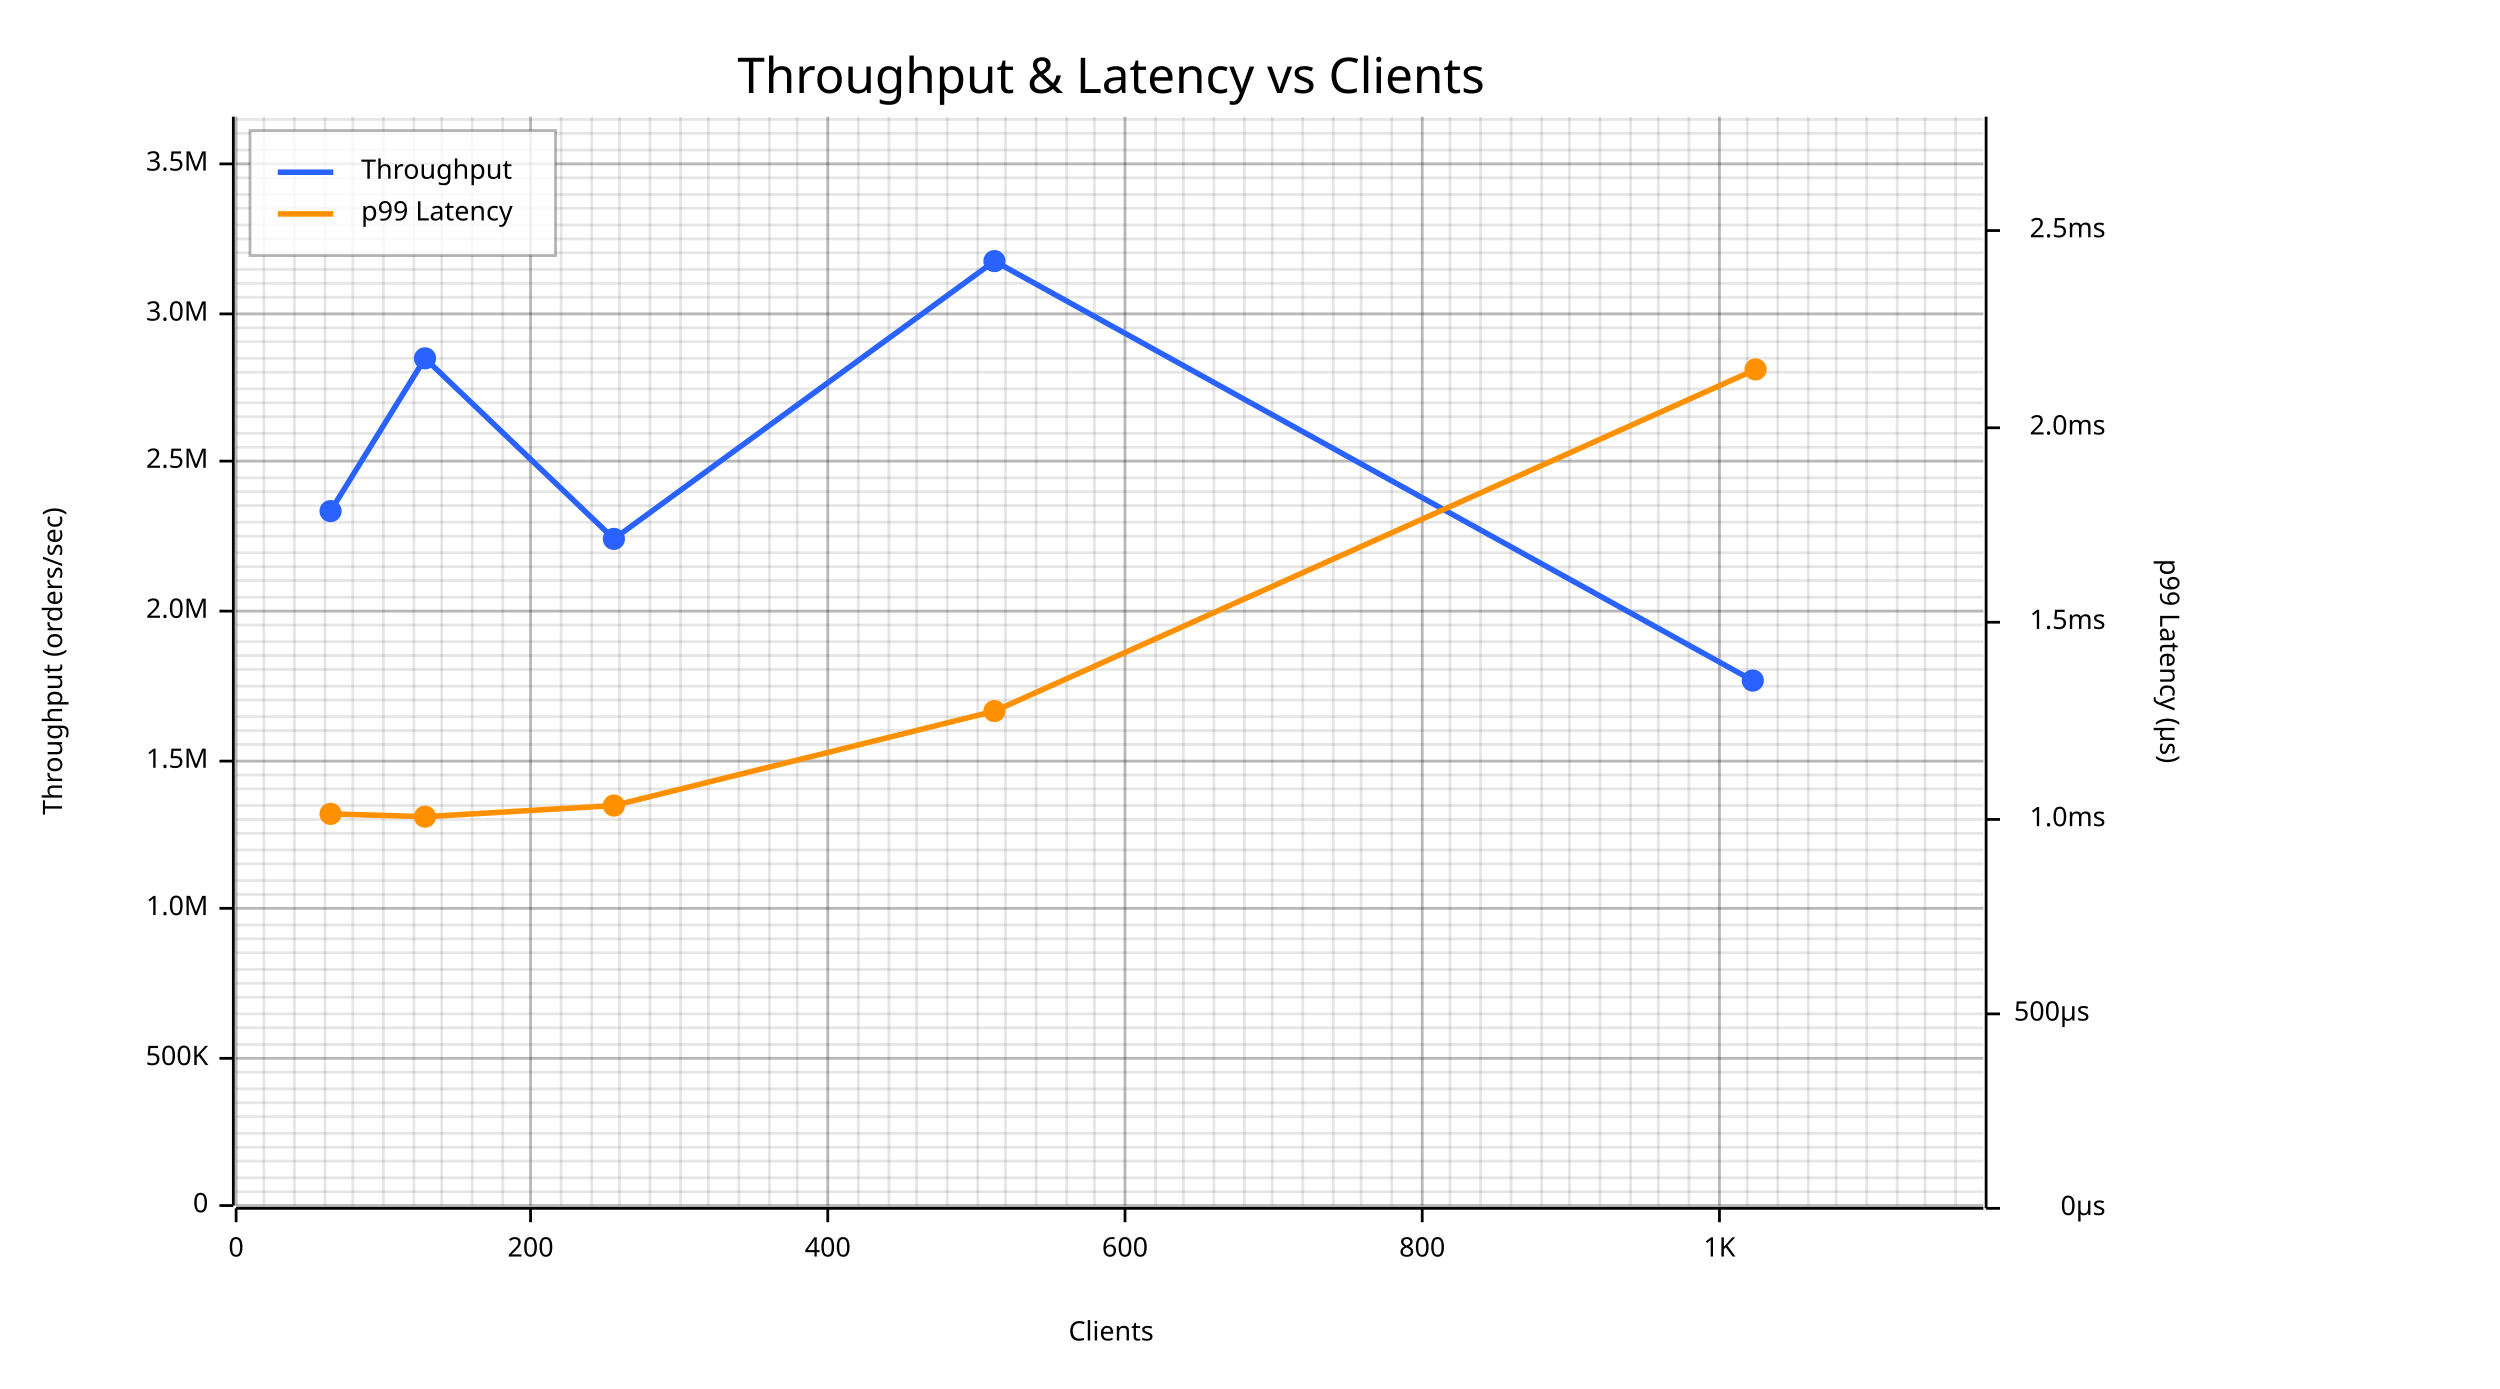
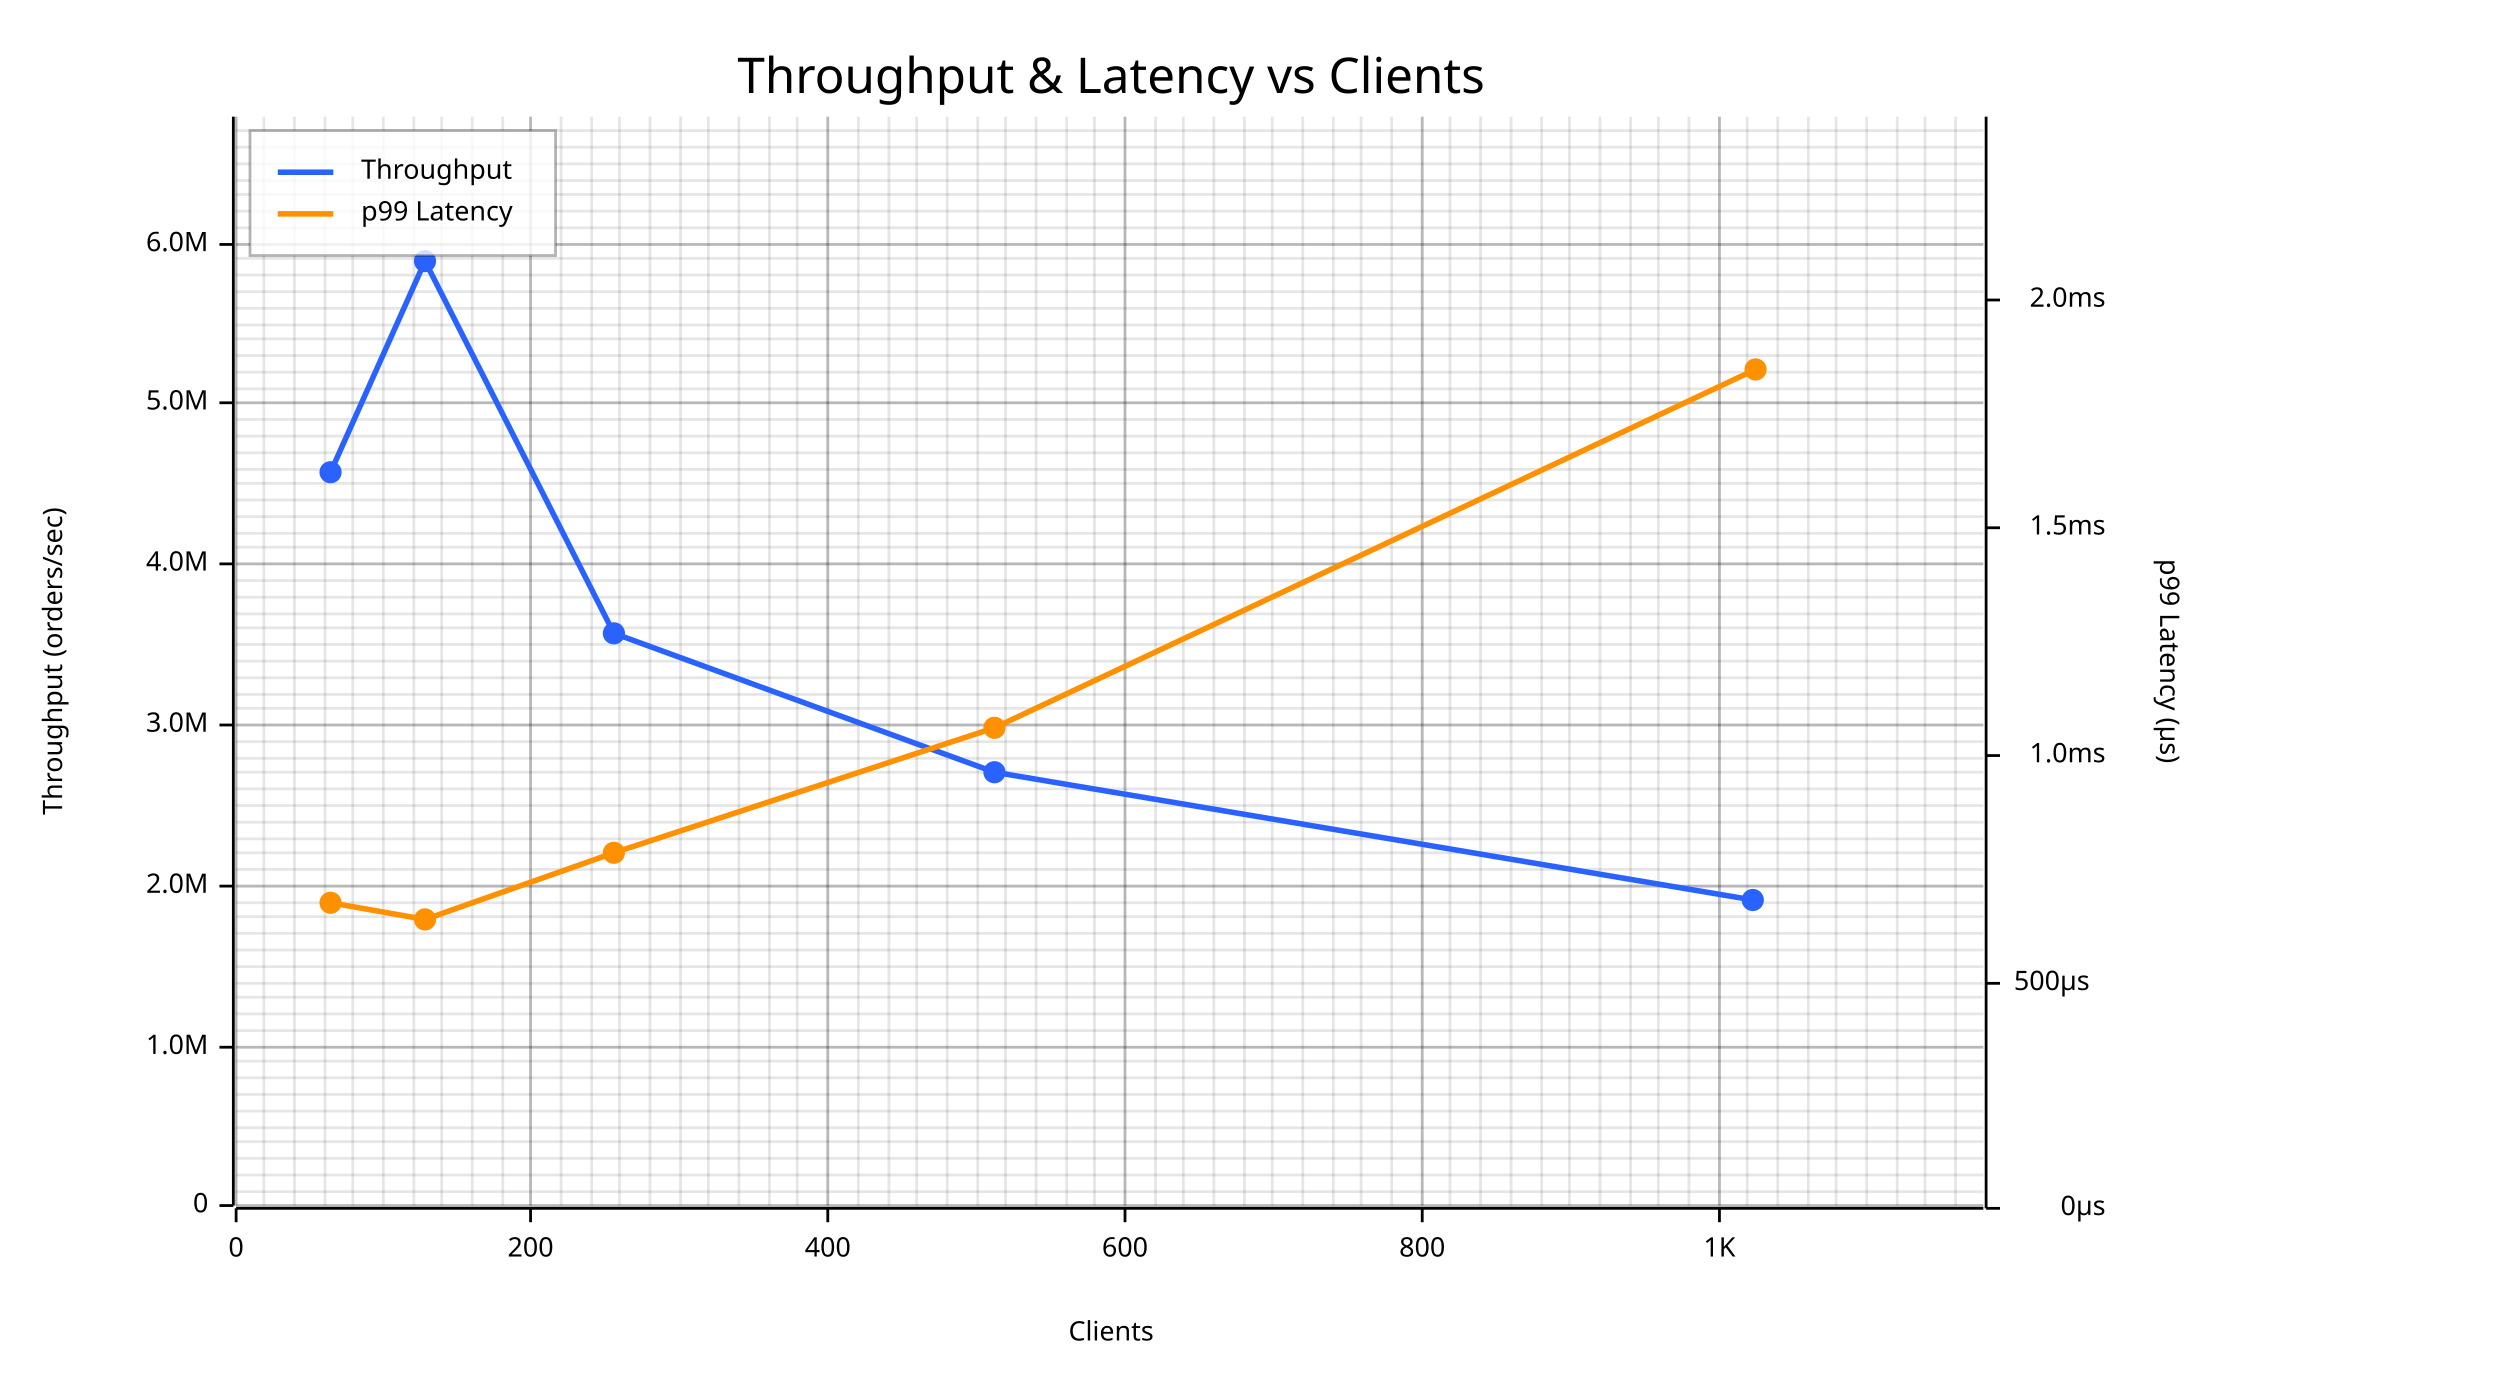
<svg xmlns="http://www.w3.org/2000/svg" width="900" height="500" viewBox="0 0 900 500">
  <rect x="0" y="0" width="900" height="500" opacity="1" fill="#FFFFFF" stroke="none" />
  <text x="400" y="20" dy="0.76em" text-anchor="middle" font-family="sans-serif" font-size="17.742" opacity="1" fill="#000000">
Throughput &amp; Latency vs Clients
</text>
  <line opacity="0.1" stroke="#000000" stroke-width="1" x1="85" y1="434" x2="85" y2="42" />
  <line opacity="0.1" stroke="#000000" stroke-width="1" x1="95" y1="434" x2="95" y2="42" />
  <line opacity="0.1" stroke="#000000" stroke-width="1" x1="106" y1="434" x2="106" y2="42" />
  <line opacity="0.1" stroke="#000000" stroke-width="1" x1="117" y1="434" x2="117" y2="42" />
  <line opacity="0.1" stroke="#000000" stroke-width="1" x1="127" y1="434" x2="127" y2="42" />
  <line opacity="0.1" stroke="#000000" stroke-width="1" x1="138" y1="434" x2="138" y2="42" />
  <line opacity="0.1" stroke="#000000" stroke-width="1" x1="149" y1="434" x2="149" y2="42" />
  <line opacity="0.1" stroke="#000000" stroke-width="1" x1="159" y1="434" x2="159" y2="42" />
  <line opacity="0.1" stroke="#000000" stroke-width="1" x1="170" y1="434" x2="170" y2="42" />
  <line opacity="0.1" stroke="#000000" stroke-width="1" x1="181" y1="434" x2="181" y2="42" />
  <line opacity="0.1" stroke="#000000" stroke-width="1" x1="191" y1="434" x2="191" y2="42" />
  <line opacity="0.1" stroke="#000000" stroke-width="1" x1="202" y1="434" x2="202" y2="42" />
  <line opacity="0.1" stroke="#000000" stroke-width="1" x1="213" y1="434" x2="213" y2="42" />
  <line opacity="0.1" stroke="#000000" stroke-width="1" x1="223" y1="434" x2="223" y2="42" />
  <line opacity="0.1" stroke="#000000" stroke-width="1" x1="234" y1="434" x2="234" y2="42" />
  <line opacity="0.1" stroke="#000000" stroke-width="1" x1="245" y1="434" x2="245" y2="42" />
  <line opacity="0.1" stroke="#000000" stroke-width="1" x1="255" y1="434" x2="255" y2="42" />
  <line opacity="0.1" stroke="#000000" stroke-width="1" x1="266" y1="434" x2="266" y2="42" />
  <line opacity="0.1" stroke="#000000" stroke-width="1" x1="277" y1="434" x2="277" y2="42" />
  <line opacity="0.1" stroke="#000000" stroke-width="1" x1="287" y1="434" x2="287" y2="42" />
  <line opacity="0.1" stroke="#000000" stroke-width="1" x1="298" y1="434" x2="298" y2="42" />
  <line opacity="0.1" stroke="#000000" stroke-width="1" x1="309" y1="434" x2="309" y2="42" />
  <line opacity="0.1" stroke="#000000" stroke-width="1" x1="320" y1="434" x2="320" y2="42" />
  <line opacity="0.1" stroke="#000000" stroke-width="1" x1="330" y1="434" x2="330" y2="42" />
  <line opacity="0.1" stroke="#000000" stroke-width="1" x1="341" y1="434" x2="341" y2="42" />
  <line opacity="0.1" stroke="#000000" stroke-width="1" x1="352" y1="434" x2="352" y2="42" />
  <line opacity="0.1" stroke="#000000" stroke-width="1" x1="362" y1="434" x2="362" y2="42" />
  <line opacity="0.1" stroke="#000000" stroke-width="1" x1="373" y1="434" x2="373" y2="42" />
  <line opacity="0.1" stroke="#000000" stroke-width="1" x1="384" y1="434" x2="384" y2="42" />
  <line opacity="0.1" stroke="#000000" stroke-width="1" x1="394" y1="434" x2="394" y2="42" />
  <line opacity="0.1" stroke="#000000" stroke-width="1" x1="405" y1="434" x2="405" y2="42" />
  <line opacity="0.1" stroke="#000000" stroke-width="1" x1="416" y1="434" x2="416" y2="42" />
  <line opacity="0.1" stroke="#000000" stroke-width="1" x1="426" y1="434" x2="426" y2="42" />
  <line opacity="0.1" stroke="#000000" stroke-width="1" x1="437" y1="434" x2="437" y2="42" />
  <line opacity="0.1" stroke="#000000" stroke-width="1" x1="448" y1="434" x2="448" y2="42" />
  <line opacity="0.1" stroke="#000000" stroke-width="1" x1="458" y1="434" x2="458" y2="42" />
  <line opacity="0.1" stroke="#000000" stroke-width="1" x1="469" y1="434" x2="469" y2="42" />
  <line opacity="0.1" stroke="#000000" stroke-width="1" x1="480" y1="434" x2="480" y2="42" />
  <line opacity="0.1" stroke="#000000" stroke-width="1" x1="490" y1="434" x2="490" y2="42" />
  <line opacity="0.1" stroke="#000000" stroke-width="1" x1="501" y1="434" x2="501" y2="42" />
  <line opacity="0.1" stroke="#000000" stroke-width="1" x1="512" y1="434" x2="512" y2="42" />
  <line opacity="0.1" stroke="#000000" stroke-width="1" x1="522" y1="434" x2="522" y2="42" />
  <line opacity="0.1" stroke="#000000" stroke-width="1" x1="533" y1="434" x2="533" y2="42" />
  <line opacity="0.1" stroke="#000000" stroke-width="1" x1="544" y1="434" x2="544" y2="42" />
  <line opacity="0.1" stroke="#000000" stroke-width="1" x1="555" y1="434" x2="555" y2="42" />
  <line opacity="0.1" stroke="#000000" stroke-width="1" x1="565" y1="434" x2="565" y2="42" />
  <line opacity="0.1" stroke="#000000" stroke-width="1" x1="576" y1="434" x2="576" y2="42" />
  <line opacity="0.1" stroke="#000000" stroke-width="1" x1="587" y1="434" x2="587" y2="42" />
  <line opacity="0.1" stroke="#000000" stroke-width="1" x1="597" y1="434" x2="597" y2="42" />
  <line opacity="0.1" stroke="#000000" stroke-width="1" x1="608" y1="434" x2="608" y2="42" />
  <line opacity="0.1" stroke="#000000" stroke-width="1" x1="619" y1="434" x2="619" y2="42" />
  <line opacity="0.1" stroke="#000000" stroke-width="1" x1="629" y1="434" x2="629" y2="42" />
  <line opacity="0.1" stroke="#000000" stroke-width="1" x1="640" y1="434" x2="640" y2="42" />
  <line opacity="0.1" stroke="#000000" stroke-width="1" x1="651" y1="434" x2="651" y2="42" />
  <line opacity="0.1" stroke="#000000" stroke-width="1" x1="661" y1="434" x2="661" y2="42" />
  <line opacity="0.1" stroke="#000000" stroke-width="1" x1="672" y1="434" x2="672" y2="42" />
  <line opacity="0.1" stroke="#000000" stroke-width="1" x1="683" y1="434" x2="683" y2="42" />
  <line opacity="0.1" stroke="#000000" stroke-width="1" x1="693" y1="434" x2="693" y2="42" />
  <line opacity="0.1" stroke="#000000" stroke-width="1" x1="704" y1="434" x2="704" y2="42" />
  <line opacity="0.1" stroke="#000000" stroke-width="1" x1="85" y1="434" x2="714" y2="434" />
  <line opacity="0.1" stroke="#000000" stroke-width="1" x1="85" y1="429" x2="714" y2="429" />
-   <line opacity="0.1" stroke="#000000" stroke-width="1" x1="85" y1="424" x2="714" y2="424" />
-   <line opacity="0.1" stroke="#000000" stroke-width="1" x1="85" y1="418" x2="714" y2="418" />
-   <line opacity="0.1" stroke="#000000" stroke-width="1" x1="85" y1="413" x2="714" y2="413" />
-   <line opacity="0.1" stroke="#000000" stroke-width="1" x1="85" y1="408" x2="714" y2="408" />
-   <line opacity="0.1" stroke="#000000" stroke-width="1" x1="85" y1="402" x2="714" y2="402" />
-   <line opacity="0.1" stroke="#000000" stroke-width="1" x1="85" y1="397" x2="714" y2="397" />
-   <line opacity="0.1" stroke="#000000" stroke-width="1" x1="85" y1="392" x2="714" y2="392" />
-   <line opacity="0.1" stroke="#000000" stroke-width="1" x1="85" y1="386" x2="714" y2="386" />
-   <line opacity="0.1" stroke="#000000" stroke-width="1" x1="85" y1="381" x2="714" y2="381" />
-   <line opacity="0.1" stroke="#000000" stroke-width="1" x1="85" y1="376" x2="714" y2="376" />
-   <line opacity="0.1" stroke="#000000" stroke-width="1" x1="85" y1="370" x2="714" y2="370" />
+   <line opacity="0.1" stroke="#000000" stroke-width="1" x1="85" y1="423" x2="714" y2="423" />
+   <line opacity="0.1" stroke="#000000" stroke-width="1" x1="85" y1="417" x2="714" y2="417" />
+   <line opacity="0.1" stroke="#000000" stroke-width="1" x1="85" y1="411" x2="714" y2="411" />
+   <line opacity="0.1" stroke="#000000" stroke-width="1" x1="85" y1="406" x2="714" y2="406" />
+   <line opacity="0.1" stroke="#000000" stroke-width="1" x1="85" y1="400" x2="714" y2="400" />
+   <line opacity="0.1" stroke="#000000" stroke-width="1" x1="85" y1="394" x2="714" y2="394" />
+   <line opacity="0.1" stroke="#000000" stroke-width="1" x1="85" y1="388" x2="714" y2="388" />
+   <line opacity="0.1" stroke="#000000" stroke-width="1" x1="85" y1="382" x2="714" y2="382" />
+   <line opacity="0.1" stroke="#000000" stroke-width="1" x1="85" y1="377" x2="714" y2="377" />
+   <line opacity="0.1" stroke="#000000" stroke-width="1" x1="85" y1="371" x2="714" y2="371" />
  <line opacity="0.1" stroke="#000000" stroke-width="1" x1="85" y1="365" x2="714" y2="365" />
  <line opacity="0.1" stroke="#000000" stroke-width="1" x1="85" y1="359" x2="714" y2="359" />
  <line opacity="0.1" stroke="#000000" stroke-width="1" x1="85" y1="354" x2="714" y2="354" />
-   <line opacity="0.1" stroke="#000000" stroke-width="1" x1="85" y1="349" x2="714" y2="349" />
-   <line opacity="0.1" stroke="#000000" stroke-width="1" x1="85" y1="343" x2="714" y2="343" />
-   <line opacity="0.1" stroke="#000000" stroke-width="1" x1="85" y1="338" x2="714" y2="338" />
-   <line opacity="0.1" stroke="#000000" stroke-width="1" x1="85" y1="333" x2="714" y2="333" />
-   <line opacity="0.1" stroke="#000000" stroke-width="1" x1="85" y1="327" x2="714" y2="327" />
-   <line opacity="0.1" stroke="#000000" stroke-width="1" x1="85" y1="322" x2="714" y2="322" />
-   <line opacity="0.1" stroke="#000000" stroke-width="1" x1="85" y1="317" x2="714" y2="317" />
-   <line opacity="0.1" stroke="#000000" stroke-width="1" x1="85" y1="311" x2="714" y2="311" />
-   <line opacity="0.1" stroke="#000000" stroke-width="1" x1="85" y1="306" x2="714" y2="306" />
-   <line opacity="0.1" stroke="#000000" stroke-width="1" x1="85" y1="300" x2="714" y2="300" />
-   <line opacity="0.1" stroke="#000000" stroke-width="1" x1="85" y1="295" x2="714" y2="295" />
+   <line opacity="0.1" stroke="#000000" stroke-width="1" x1="85" y1="348" x2="714" y2="348" />
+   <line opacity="0.1" stroke="#000000" stroke-width="1" x1="85" y1="342" x2="714" y2="342" />
+   <line opacity="0.1" stroke="#000000" stroke-width="1" x1="85" y1="336" x2="714" y2="336" />
+   <line opacity="0.1" stroke="#000000" stroke-width="1" x1="85" y1="330" x2="714" y2="330" />
+   <line opacity="0.1" stroke="#000000" stroke-width="1" x1="85" y1="325" x2="714" y2="325" />
+   <line opacity="0.1" stroke="#000000" stroke-width="1" x1="85" y1="319" x2="714" y2="319" />
+   <line opacity="0.1" stroke="#000000" stroke-width="1" x1="85" y1="313" x2="714" y2="313" />
+   <line opacity="0.1" stroke="#000000" stroke-width="1" x1="85" y1="307" x2="714" y2="307" />
+   <line opacity="0.1" stroke="#000000" stroke-width="1" x1="85" y1="302" x2="714" y2="302" />
+   <line opacity="0.1" stroke="#000000" stroke-width="1" x1="85" y1="296" x2="714" y2="296" />
  <line opacity="0.1" stroke="#000000" stroke-width="1" x1="85" y1="290" x2="714" y2="290" />
  <line opacity="0.1" stroke="#000000" stroke-width="1" x1="85" y1="284" x2="714" y2="284" />
-   <line opacity="0.1" stroke="#000000" stroke-width="1" x1="85" y1="279" x2="714" y2="279" />
-   <line opacity="0.1" stroke="#000000" stroke-width="1" x1="85" y1="274" x2="714" y2="274" />
-   <line opacity="0.1" stroke="#000000" stroke-width="1" x1="85" y1="268" x2="714" y2="268" />
-   <line opacity="0.1" stroke="#000000" stroke-width="1" x1="85" y1="263" x2="714" y2="263" />
-   <line opacity="0.1" stroke="#000000" stroke-width="1" x1="85" y1="258" x2="714" y2="258" />
-   <line opacity="0.1" stroke="#000000" stroke-width="1" x1="85" y1="252" x2="714" y2="252" />
-   <line opacity="0.1" stroke="#000000" stroke-width="1" x1="85" y1="247" x2="714" y2="247" />
-   <line opacity="0.1" stroke="#000000" stroke-width="1" x1="85" y1="241" x2="714" y2="241" />
-   <line opacity="0.1" stroke="#000000" stroke-width="1" x1="85" y1="236" x2="714" y2="236" />
-   <line opacity="0.1" stroke="#000000" stroke-width="1" x1="85" y1="231" x2="714" y2="231" />
-   <line opacity="0.1" stroke="#000000" stroke-width="1" x1="85" y1="225" x2="714" y2="225" />
-   <line opacity="0.1" stroke="#000000" stroke-width="1" x1="85" y1="220" x2="714" y2="220" />
+   <line opacity="0.1" stroke="#000000" stroke-width="1" x1="85" y1="278" x2="714" y2="278" />
+   <line opacity="0.1" stroke="#000000" stroke-width="1" x1="85" y1="273" x2="714" y2="273" />
+   <line opacity="0.1" stroke="#000000" stroke-width="1" x1="85" y1="267" x2="714" y2="267" />
+   <line opacity="0.1" stroke="#000000" stroke-width="1" x1="85" y1="261" x2="714" y2="261" />
+   <line opacity="0.1" stroke="#000000" stroke-width="1" x1="85" y1="255" x2="714" y2="255" />
+   <line opacity="0.1" stroke="#000000" stroke-width="1" x1="85" y1="250" x2="714" y2="250" />
+   <line opacity="0.1" stroke="#000000" stroke-width="1" x1="85" y1="244" x2="714" y2="244" />
+   <line opacity="0.1" stroke="#000000" stroke-width="1" x1="85" y1="238" x2="714" y2="238" />
+   <line opacity="0.1" stroke="#000000" stroke-width="1" x1="85" y1="232" x2="714" y2="232" />
+   <line opacity="0.1" stroke="#000000" stroke-width="1" x1="85" y1="226" x2="714" y2="226" />
+   <line opacity="0.1" stroke="#000000" stroke-width="1" x1="85" y1="221" x2="714" y2="221" />
  <line opacity="0.1" stroke="#000000" stroke-width="1" x1="85" y1="215" x2="714" y2="215" />
  <line opacity="0.1" stroke="#000000" stroke-width="1" x1="85" y1="209" x2="714" y2="209" />
-   <line opacity="0.1" stroke="#000000" stroke-width="1" x1="85" y1="204" x2="714" y2="204" />
-   <line opacity="0.1" stroke="#000000" stroke-width="1" x1="85" y1="199" x2="714" y2="199" />
-   <line opacity="0.1" stroke="#000000" stroke-width="1" x1="85" y1="193" x2="714" y2="193" />
-   <line opacity="0.1" stroke="#000000" stroke-width="1" x1="85" y1="188" x2="714" y2="188" />
-   <line opacity="0.1" stroke="#000000" stroke-width="1" x1="85" y1="182" x2="714" y2="182" />
-   <line opacity="0.1" stroke="#000000" stroke-width="1" x1="85" y1="177" x2="714" y2="177" />
-   <line opacity="0.1" stroke="#000000" stroke-width="1" x1="85" y1="172" x2="714" y2="172" />
-   <line opacity="0.1" stroke="#000000" stroke-width="1" x1="85" y1="166" x2="714" y2="166" />
-   <line opacity="0.1" stroke="#000000" stroke-width="1" x1="85" y1="161" x2="714" y2="161" />
-   <line opacity="0.1" stroke="#000000" stroke-width="1" x1="85" y1="156" x2="714" y2="156" />
-   <line opacity="0.1" stroke="#000000" stroke-width="1" x1="85" y1="150" x2="714" y2="150" />
+   <line opacity="0.1" stroke="#000000" stroke-width="1" x1="85" y1="203" x2="714" y2="203" />
+   <line opacity="0.1" stroke="#000000" stroke-width="1" x1="85" y1="197" x2="714" y2="197" />
+   <line opacity="0.1" stroke="#000000" stroke-width="1" x1="85" y1="192" x2="714" y2="192" />
+   <line opacity="0.1" stroke="#000000" stroke-width="1" x1="85" y1="186" x2="714" y2="186" />
+   <line opacity="0.1" stroke="#000000" stroke-width="1" x1="85" y1="180" x2="714" y2="180" />
+   <line opacity="0.1" stroke="#000000" stroke-width="1" x1="85" y1="174" x2="714" y2="174" />
+   <line opacity="0.1" stroke="#000000" stroke-width="1" x1="85" y1="169" x2="714" y2="169" />
+   <line opacity="0.1" stroke="#000000" stroke-width="1" x1="85" y1="163" x2="714" y2="163" />
+   <line opacity="0.1" stroke="#000000" stroke-width="1" x1="85" y1="157" x2="714" y2="157" />
+   <line opacity="0.1" stroke="#000000" stroke-width="1" x1="85" y1="151" x2="714" y2="151" />
  <line opacity="0.1" stroke="#000000" stroke-width="1" x1="85" y1="145" x2="714" y2="145" />
  <line opacity="0.1" stroke="#000000" stroke-width="1" x1="85" y1="140" x2="714" y2="140" />
  <line opacity="0.1" stroke="#000000" stroke-width="1" x1="85" y1="134" x2="714" y2="134" />
-   <line opacity="0.1" stroke="#000000" stroke-width="1" x1="85" y1="129" x2="714" y2="129" />
-   <line opacity="0.1" stroke="#000000" stroke-width="1" x1="85" y1="123" x2="714" y2="123" />
-   <line opacity="0.1" stroke="#000000" stroke-width="1" x1="85" y1="118" x2="714" y2="118" />
-   <line opacity="0.1" stroke="#000000" stroke-width="1" x1="85" y1="113" x2="714" y2="113" />
-   <line opacity="0.1" stroke="#000000" stroke-width="1" x1="85" y1="107" x2="714" y2="107" />
-   <line opacity="0.1" stroke="#000000" stroke-width="1" x1="85" y1="102" x2="714" y2="102" />
-   <line opacity="0.1" stroke="#000000" stroke-width="1" x1="85" y1="97" x2="714" y2="97" />
-   <line opacity="0.1" stroke="#000000" stroke-width="1" x1="85" y1="91" x2="714" y2="91" />
-   <line opacity="0.1" stroke="#000000" stroke-width="1" x1="85" y1="86" x2="714" y2="86" />
-   <line opacity="0.1" stroke="#000000" stroke-width="1" x1="85" y1="81" x2="714" y2="81" />
-   <line opacity="0.1" stroke="#000000" stroke-width="1" x1="85" y1="75" x2="714" y2="75" />
+   <line opacity="0.1" stroke="#000000" stroke-width="1" x1="85" y1="128" x2="714" y2="128" />
+   <line opacity="0.1" stroke="#000000" stroke-width="1" x1="85" y1="122" x2="714" y2="122" />
+   <line opacity="0.1" stroke="#000000" stroke-width="1" x1="85" y1="117" x2="714" y2="117" />
+   <line opacity="0.1" stroke="#000000" stroke-width="1" x1="85" y1="111" x2="714" y2="111" />
+   <line opacity="0.1" stroke="#000000" stroke-width="1" x1="85" y1="105" x2="714" y2="105" />
+   <line opacity="0.1" stroke="#000000" stroke-width="1" x1="85" y1="99" x2="714" y2="99" />
+   <line opacity="0.1" stroke="#000000" stroke-width="1" x1="85" y1="93" x2="714" y2="93" />
+   <line opacity="0.1" stroke="#000000" stroke-width="1" x1="85" y1="88" x2="714" y2="88" />
+   <line opacity="0.1" stroke="#000000" stroke-width="1" x1="85" y1="82" x2="714" y2="82" />
+   <line opacity="0.1" stroke="#000000" stroke-width="1" x1="85" y1="76" x2="714" y2="76" />
  <line opacity="0.1" stroke="#000000" stroke-width="1" x1="85" y1="70" x2="714" y2="70" />
-   <line opacity="0.1" stroke="#000000" stroke-width="1" x1="85" y1="64" x2="714" y2="64" />
+   <line opacity="0.1" stroke="#000000" stroke-width="1" x1="85" y1="65" x2="714" y2="65" />
  <line opacity="0.1" stroke="#000000" stroke-width="1" x1="85" y1="59" x2="714" y2="59" />
-   <line opacity="0.1" stroke="#000000" stroke-width="1" x1="85" y1="54" x2="714" y2="54" />
-   <line opacity="0.1" stroke="#000000" stroke-width="1" x1="85" y1="48" x2="714" y2="48" />
-   <line opacity="0.1" stroke="#000000" stroke-width="1" x1="85" y1="43" x2="714" y2="43" />
+   <line opacity="0.1" stroke="#000000" stroke-width="1" x1="85" y1="53" x2="714" y2="53" />
+   <line opacity="0.1" stroke="#000000" stroke-width="1" x1="85" y1="47" x2="714" y2="47" />
  <text x="15" y="238" dy="0.76em" text-anchor="middle" font-family="sans-serif" font-size="9.677" opacity="1" fill="#000000" transform="rotate(270, 15, 238)">
Throughput (orders/sec)
</text>
  <text x="400" y="485" dy="-0.5ex" text-anchor="middle" font-family="sans-serif" font-size="9.677" opacity="1" fill="#000000">
Clients
</text>
  <line opacity="0.2" stroke="#000000" stroke-width="1" x1="85" y1="434" x2="85" y2="42" />
  <line opacity="0.2" stroke="#000000" stroke-width="1" x1="191" y1="434" x2="191" y2="42" />
  <line opacity="0.2" stroke="#000000" stroke-width="1" x1="298" y1="434" x2="298" y2="42" />
  <line opacity="0.2" stroke="#000000" stroke-width="1" x1="405" y1="434" x2="405" y2="42" />
  <line opacity="0.2" stroke="#000000" stroke-width="1" x1="512" y1="434" x2="512" y2="42" />
  <line opacity="0.2" stroke="#000000" stroke-width="1" x1="619" y1="434" x2="619" y2="42" />
  <line opacity="0.2" stroke="#000000" stroke-width="1" x1="85" y1="434" x2="714" y2="434" />
-   <line opacity="0.2" stroke="#000000" stroke-width="1" x1="85" y1="381" x2="714" y2="381" />
-   <line opacity="0.2" stroke="#000000" stroke-width="1" x1="85" y1="327" x2="714" y2="327" />
-   <line opacity="0.2" stroke="#000000" stroke-width="1" x1="85" y1="274" x2="714" y2="274" />
-   <line opacity="0.2" stroke="#000000" stroke-width="1" x1="85" y1="220" x2="714" y2="220" />
-   <line opacity="0.2" stroke="#000000" stroke-width="1" x1="85" y1="166" x2="714" y2="166" />
-   <line opacity="0.2" stroke="#000000" stroke-width="1" x1="85" y1="113" x2="714" y2="113" />
-   <line opacity="0.2" stroke="#000000" stroke-width="1" x1="85" y1="59" x2="714" y2="59" />
+   <line opacity="0.2" stroke="#000000" stroke-width="1" x1="85" y1="377" x2="714" y2="377" />
+   <line opacity="0.2" stroke="#000000" stroke-width="1" x1="85" y1="319" x2="714" y2="319" />
+   <line opacity="0.2" stroke="#000000" stroke-width="1" x1="85" y1="261" x2="714" y2="261" />
+   <line opacity="0.2" stroke="#000000" stroke-width="1" x1="85" y1="203" x2="714" y2="203" />
+   <line opacity="0.2" stroke="#000000" stroke-width="1" x1="85" y1="145" x2="714" y2="145" />
+   <line opacity="0.2" stroke="#000000" stroke-width="1" x1="85" y1="88" x2="714" y2="88" />
  <polyline fill="none" opacity="1" stroke="#000000" stroke-width="1" points="84,42 84,434 " />
  <text x="75" y="434" dy="0.5ex" text-anchor="end" font-family="sans-serif" font-size="9.677" opacity="1" fill="#000000">
0
</text>
  <polyline fill="none" opacity="1" stroke="#000000" stroke-width="1" points="79,434 84,434 " />
-   <text x="75" y="381" dy="0.5ex" text-anchor="end" font-family="sans-serif" font-size="9.677" opacity="1" fill="#000000">
- 500K
- </text>
-   <polyline fill="none" opacity="1" stroke="#000000" stroke-width="1" points="79,381 84,381 " />
-   <text x="75" y="327" dy="0.5ex" text-anchor="end" font-family="sans-serif" font-size="9.677" opacity="1" fill="#000000">
+   <text x="75" y="377" dy="0.5ex" text-anchor="end" font-family="sans-serif" font-size="9.677" opacity="1" fill="#000000">
1.0M
</text>
-   <polyline fill="none" opacity="1" stroke="#000000" stroke-width="1" points="79,327 84,327 " />
-   <text x="75" y="274" dy="0.5ex" text-anchor="end" font-family="sans-serif" font-size="9.677" opacity="1" fill="#000000">
- 1.5M
- </text>
-   <polyline fill="none" opacity="1" stroke="#000000" stroke-width="1" points="79,274 84,274 " />
-   <text x="75" y="220" dy="0.5ex" text-anchor="end" font-family="sans-serif" font-size="9.677" opacity="1" fill="#000000">
+   <polyline fill="none" opacity="1" stroke="#000000" stroke-width="1" points="79,377 84,377 " />
+   <text x="75" y="319" dy="0.5ex" text-anchor="end" font-family="sans-serif" font-size="9.677" opacity="1" fill="#000000">
2.0M
</text>
-   <polyline fill="none" opacity="1" stroke="#000000" stroke-width="1" points="79,220 84,220 " />
-   <text x="75" y="166" dy="0.5ex" text-anchor="end" font-family="sans-serif" font-size="9.677" opacity="1" fill="#000000">
- 2.5M
- </text>
-   <polyline fill="none" opacity="1" stroke="#000000" stroke-width="1" points="79,166 84,166 " />
-   <text x="75" y="113" dy="0.5ex" text-anchor="end" font-family="sans-serif" font-size="9.677" opacity="1" fill="#000000">
+   <polyline fill="none" opacity="1" stroke="#000000" stroke-width="1" points="79,319 84,319 " />
+   <text x="75" y="261" dy="0.5ex" text-anchor="end" font-family="sans-serif" font-size="9.677" opacity="1" fill="#000000">
3.0M
</text>
-   <polyline fill="none" opacity="1" stroke="#000000" stroke-width="1" points="79,113 84,113 " />
-   <text x="75" y="59" dy="0.5ex" text-anchor="end" font-family="sans-serif" font-size="9.677" opacity="1" fill="#000000">
- 3.5M
- </text>
-   <polyline fill="none" opacity="1" stroke="#000000" stroke-width="1" points="79,59 84,59 " />
+   <polyline fill="none" opacity="1" stroke="#000000" stroke-width="1" points="79,261 84,261 " />
+   <text x="75" y="203" dy="0.5ex" text-anchor="end" font-family="sans-serif" font-size="9.677" opacity="1" fill="#000000">
+ 4.0M
+ </text>
+   <polyline fill="none" opacity="1" stroke="#000000" stroke-width="1" points="79,203 84,203 " />
+   <text x="75" y="145" dy="0.5ex" text-anchor="end" font-family="sans-serif" font-size="9.677" opacity="1" fill="#000000">
+ 5.0M
+ </text>
+   <polyline fill="none" opacity="1" stroke="#000000" stroke-width="1" points="79,145 84,145 " />
+   <text x="75" y="88" dy="0.5ex" text-anchor="end" font-family="sans-serif" font-size="9.677" opacity="1" fill="#000000">
+ 6.0M
+ </text>
+   <polyline fill="none" opacity="1" stroke="#000000" stroke-width="1" points="79,88 84,88 " />
  <polyline fill="none" opacity="1" stroke="#000000" stroke-width="1" points="85,435 714,435 " />
  <text x="85" y="445" dy="0.76em" text-anchor="middle" font-family="sans-serif" font-size="9.677" opacity="1" fill="#000000">
0
</text>
  <polyline fill="none" opacity="1" stroke="#000000" stroke-width="1" points="85,435 85,440 " />
  <text x="191" y="445" dy="0.76em" text-anchor="middle" font-family="sans-serif" font-size="9.677" opacity="1" fill="#000000">
200
</text>
  <polyline fill="none" opacity="1" stroke="#000000" stroke-width="1" points="191,435 191,440 " />
  <text x="298" y="445" dy="0.76em" text-anchor="middle" font-family="sans-serif" font-size="9.677" opacity="1" fill="#000000">
400
</text>
  <polyline fill="none" opacity="1" stroke="#000000" stroke-width="1" points="298,435 298,440 " />
  <text x="405" y="445" dy="0.76em" text-anchor="middle" font-family="sans-serif" font-size="9.677" opacity="1" fill="#000000">
600
</text>
  <polyline fill="none" opacity="1" stroke="#000000" stroke-width="1" points="405,435 405,440 " />
  <text x="512" y="445" dy="0.76em" text-anchor="middle" font-family="sans-serif" font-size="9.677" opacity="1" fill="#000000">
800
</text>
  <polyline fill="none" opacity="1" stroke="#000000" stroke-width="1" points="512,435 512,440 " />
  <text x="619" y="445" dy="0.76em" text-anchor="middle" font-family="sans-serif" font-size="9.677" opacity="1" fill="#000000">
1K
</text>
  <polyline fill="none" opacity="1" stroke="#000000" stroke-width="1" points="619,435 619,440 " />
  <text x="785" y="238" dy="0.76em" text-anchor="middle" font-family="sans-serif" font-size="9.677" opacity="1" fill="#000000" transform="rotate(90, 785, 238)">
p99 Latency (µs)
</text>
  <polyline fill="none" opacity="1" stroke="#000000" stroke-width="1" points="715,42 715,435 " />
  <text x="758" y="435" dy="0.5ex" text-anchor="end" font-family="sans-serif" font-size="9.677" opacity="1" fill="#000000">
0µs
</text>
  <polyline fill="none" opacity="1" stroke="#000000" stroke-width="1" points="715,435 720,435 " />
-   <text x="725" y="365" dy="0.5ex" text-anchor="start" font-family="sans-serif" font-size="9.677" opacity="1" fill="#000000">
+   <text x="725" y="354" dy="0.5ex" text-anchor="start" font-family="sans-serif" font-size="9.677" opacity="1" fill="#000000">
500µs
</text>
-   <polyline fill="none" opacity="1" stroke="#000000" stroke-width="1" points="715,365 720,365 " />
-   <text x="758" y="295" dy="0.5ex" text-anchor="end" font-family="sans-serif" font-size="9.677" opacity="1" fill="#000000">
+   <polyline fill="none" opacity="1" stroke="#000000" stroke-width="1" points="715,354 720,354 " />
+   <text x="758" y="272" dy="0.5ex" text-anchor="end" font-family="sans-serif" font-size="9.677" opacity="1" fill="#000000">
1.0ms
</text>
-   <polyline fill="none" opacity="1" stroke="#000000" stroke-width="1" points="715,295 720,295 " />
-   <text x="758" y="224" dy="0.5ex" text-anchor="end" font-family="sans-serif" font-size="9.677" opacity="1" fill="#000000">
+   <polyline fill="none" opacity="1" stroke="#000000" stroke-width="1" points="715,272 720,272 " />
+   <text x="758" y="190" dy="0.5ex" text-anchor="end" font-family="sans-serif" font-size="9.677" opacity="1" fill="#000000">
1.5ms
</text>
-   <polyline fill="none" opacity="1" stroke="#000000" stroke-width="1" points="715,224 720,224 " />
-   <text x="758" y="154" dy="0.5ex" text-anchor="end" font-family="sans-serif" font-size="9.677" opacity="1" fill="#000000">
+   <polyline fill="none" opacity="1" stroke="#000000" stroke-width="1" points="715,190 720,190 " />
+   <text x="758" y="108" dy="0.5ex" text-anchor="end" font-family="sans-serif" font-size="9.677" opacity="1" fill="#000000">
2.0ms
</text>
-   <polyline fill="none" opacity="1" stroke="#000000" stroke-width="1" points="715,154 720,154 " />
-   <text x="758" y="83" dy="0.5ex" text-anchor="end" font-family="sans-serif" font-size="9.677" opacity="1" fill="#000000">
- 2.5ms
- </text>
-   <polyline fill="none" opacity="1" stroke="#000000" stroke-width="1" points="715,83 720,83 " />
-   <polyline fill="none" opacity="1" stroke="#2962FF" stroke-width="2" points="119,184 153,129 221,194 358,94 631,245 " />
-   <circle cx="119" cy="184" r="4" opacity="1" fill="#2962FF" stroke="none" stroke-width="1" />
-   <circle cx="153" cy="129" r="4" opacity="1" fill="#2962FF" stroke="none" stroke-width="1" />
-   <circle cx="221" cy="194" r="4" opacity="1" fill="#2962FF" stroke="none" stroke-width="1" />
-   <circle cx="358" cy="94" r="4" opacity="1" fill="#2962FF" stroke="none" stroke-width="1" />
-   <circle cx="631" cy="245" r="4" opacity="1" fill="#2962FF" stroke="none" stroke-width="1" />
-   <polyline fill="none" opacity="1" stroke="#FF9100" stroke-width="2" points="119,293 153,294 221,290 358,256 632,133 " />
-   <circle cx="119" cy="293" r="4" opacity="1" fill="#FF9100" stroke="none" stroke-width="1" />
-   <circle cx="153" cy="294" r="4" opacity="1" fill="#FF9100" stroke="none" stroke-width="1" />
-   <circle cx="221" cy="290" r="4" opacity="1" fill="#FF9100" stroke="none" stroke-width="1" />
-   <circle cx="358" cy="256" r="4" opacity="1" fill="#FF9100" stroke="none" stroke-width="1" />
+   <polyline fill="none" opacity="1" stroke="#000000" stroke-width="1" points="715,108 720,108 " />
+   <polyline fill="none" opacity="1" stroke="#2962FF" stroke-width="2" points="119,170 153,94 221,228 358,278 631,324 " />
+   <circle cx="119" cy="170" r="4" opacity="1" fill="#2962FF" stroke="none" stroke-width="1" />
+   <circle cx="153" cy="94" r="4" opacity="1" fill="#2962FF" stroke="none" stroke-width="1" />
+   <circle cx="221" cy="228" r="4" opacity="1" fill="#2962FF" stroke="none" stroke-width="1" />
+   <circle cx="358" cy="278" r="4" opacity="1" fill="#2962FF" stroke="none" stroke-width="1" />
+   <circle cx="631" cy="324" r="4" opacity="1" fill="#2962FF" stroke="none" stroke-width="1" />
+   <polyline fill="none" opacity="1" stroke="#FF9100" stroke-width="2" points="119,325 153,331 221,307 358,262 632,133 " />
+   <circle cx="119" cy="325" r="4" opacity="1" fill="#FF9100" stroke="none" stroke-width="1" />
+   <circle cx="153" cy="331" r="4" opacity="1" fill="#FF9100" stroke="none" stroke-width="1" />
+   <circle cx="221" cy="307" r="4" opacity="1" fill="#FF9100" stroke="none" stroke-width="1" />
+   <circle cx="358" cy="262" r="4" opacity="1" fill="#FF9100" stroke="none" stroke-width="1" />
  <circle cx="632" cy="133" r="4" opacity="1" fill="#FF9100" stroke="none" stroke-width="1" />
  <rect x="90" y="47" width="110" height="45" opacity="0.8" fill="#FFFFFF" stroke="none" />
  <rect x="90" y="47" width="110" height="45" opacity="0.3" fill="none" stroke="#000000" />
  <text x="130" y="57" dy="0.76em" text-anchor="start" font-family="sans-serif" font-size="9.677" opacity="1" fill="#000000">
Throughput
</text>
  <text x="130" y="72" dy="0.76em" text-anchor="start" font-family="sans-serif" font-size="9.677" opacity="1" fill="#000000">
p99 Latency
</text>
  <polyline fill="none" opacity="1" stroke="#2962FF" stroke-width="2" points="100,62 120,62 " />
  <polyline fill="none" opacity="1" stroke="#FF9100" stroke-width="2" points="100,77 120,77 " />
</svg>
